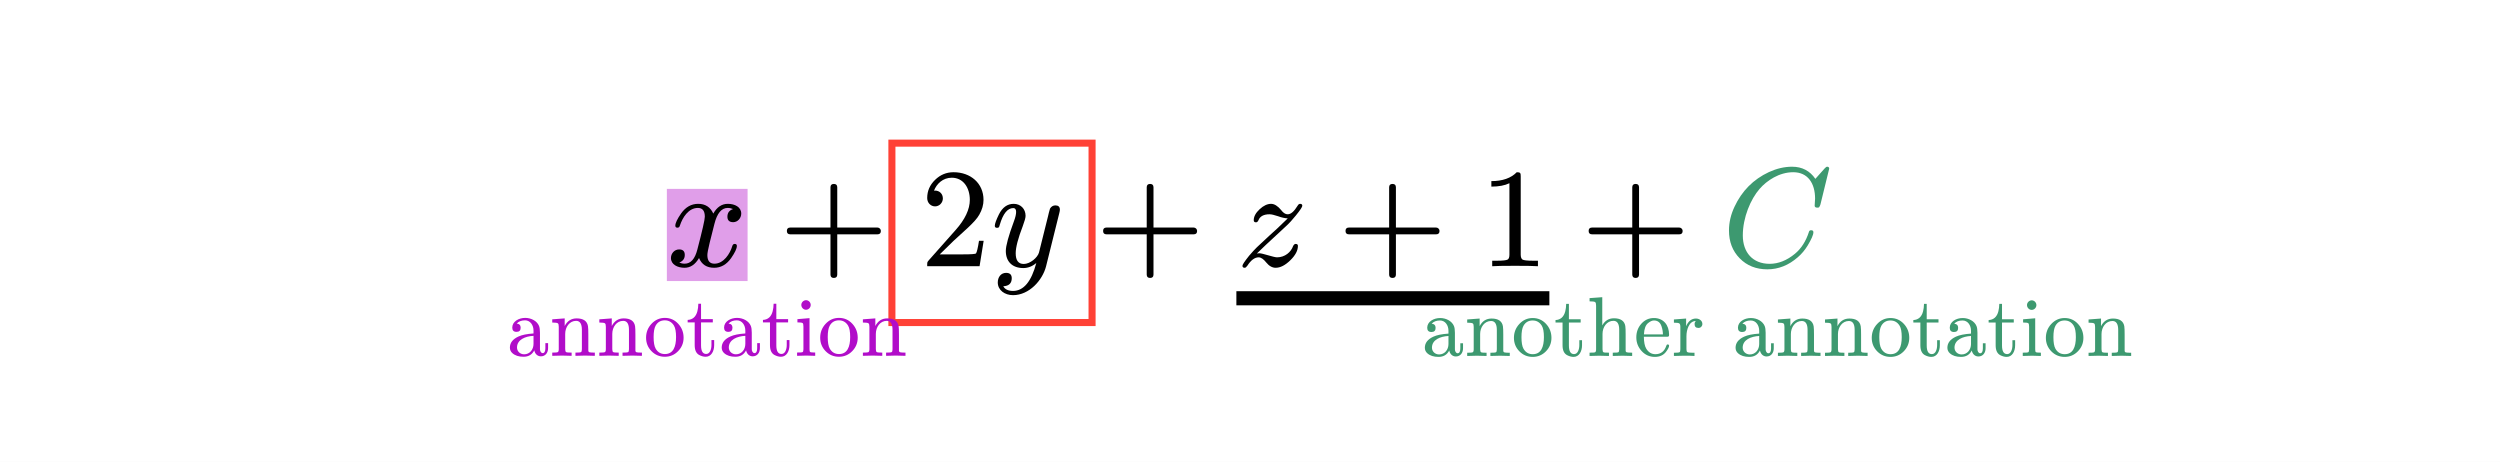
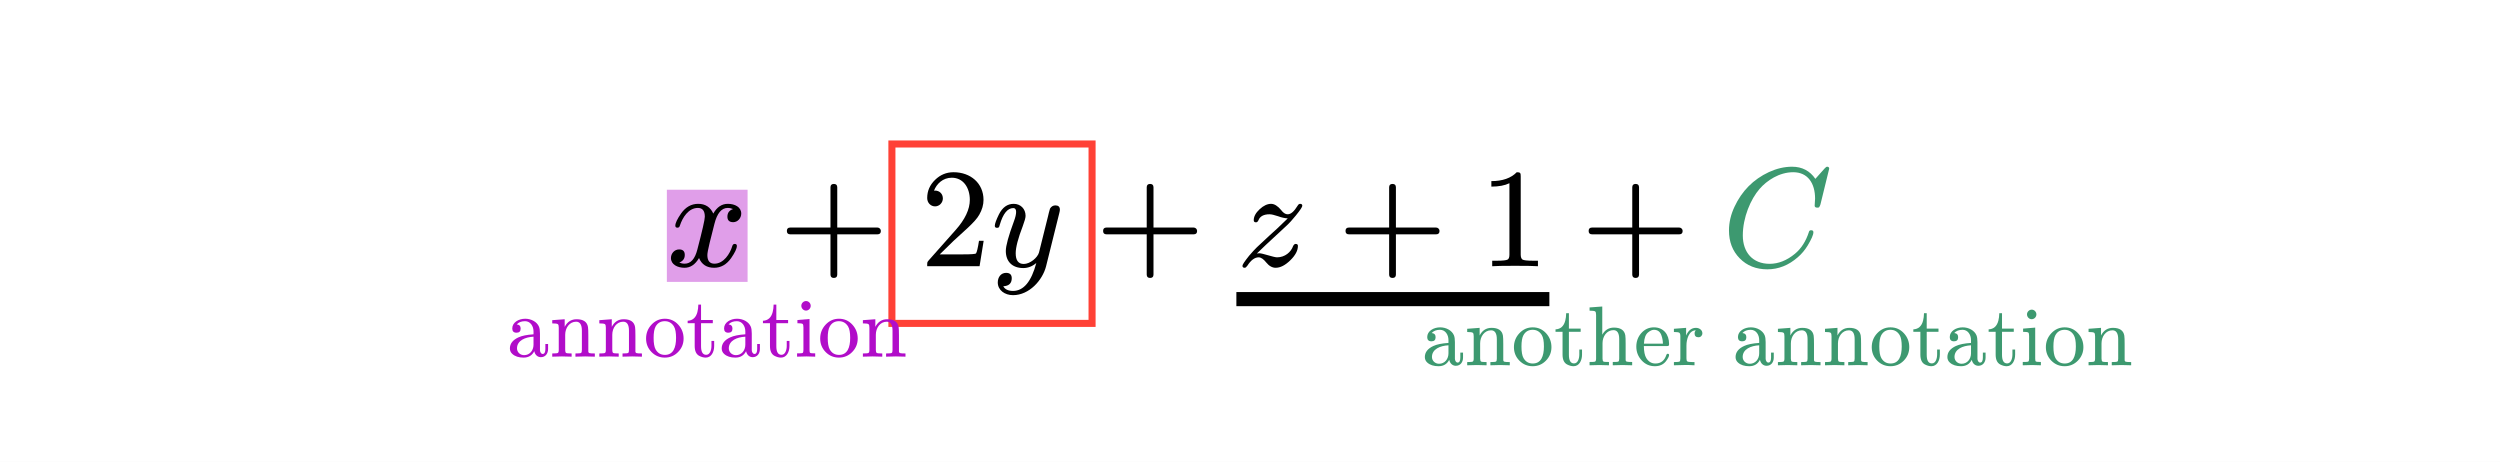
<svg xmlns="http://www.w3.org/2000/svg" xmlns:xlink="http://www.w3.org/1999/xlink" class="typst-doc" viewBox="0 0 425.078 78.533" width="425.078pt" height="78.533pt">
  <path class="typst-shape" fill="#ffffff" fill-rule="nonzero" d="M 0 0 L 0 78.533 L 425.078 78.533 L 425.078 0 Z " />
  <g>
    <g transform="translate(113.3858 28.34646)">
      <g class="typst-group">
        <g>
          <g transform="translate(0 16.92)">
            <g class="typst-text" transform="scale(1, -1)" />
          </g>
          <g transform="translate(0 16.92)">
            <g class="typst-group">
              <g>
-                 <g transform="translate(0 -13.152)">
+                 <g transform="translate(0 -13.008)">
                  <path class="typst-shape" fill="#b10dc966" fill-rule="nonzero" d="M 0 0 L 0 15.672 L 13.728 15.672 L 13.728 0 Z " />
                </g>
              </g>
            </g>
          </g>
          <g transform="translate(0 16.92)">
+             <g class="typst-text" transform="scale(1, -1)" />
+           </g>
+           <g transform="translate(0 16.92)">
            <g class="typst-text" transform="scale(1, -1)">
              <use xlink:href="#gF903C776196DB650A00A9786F314A4B0" x="0" fill="#000000" fill-rule="nonzero" />
            </g>
          </g>
          <g transform="translate(13.728 16.92)">
            <g class="typst-text" transform="scale(1, -1)" />
          </g>
+           <g transform="translate(13.728 16.92)">
+             <g class="typst-group">
+               <g />
+             </g>
+           </g>
+           <g transform="translate(13.728 16.92)">
+             <g class="typst-text" transform="scale(1, -1)" />
+           </g>
+           <g transform="translate(13.728 16.92)">
+             <g class="typst-text" transform="scale(1, -1)" />
+           </g>
          <g transform="translate(19.06133 16.92)">
            <g class="typst-text" transform="scale(1, -1)">
              <use xlink:href="#gE5213BBC6B73C08ADD834F6704F6D5C6" x="0" fill="#000000" fill-rule="nonzero" />
            </g>
          </g>
          <g transform="translate(43.06667 16.92)">
            <g class="typst-text" transform="scale(1, -1)" />
          </g>
          <g transform="translate(43.06667 16.92)">
            <g class="typst-group">
              <g>
-                 <g transform="translate(-4.8 -20.928)">
+                 <g transform="translate(-4.8 -20.784)">
                  <path class="typst-shape" fill="none" stroke="#ff4136" stroke-width="1.2" stroke-linecap="butt" stroke-linejoin="miter" stroke-miterlimit="4" d="M 0 0 L 0 30.504 L 34.032 30.504 L 34.032 0 Z " />
                </g>
              </g>
            </g>
          </g>
          <g transform="translate(43.06667 16.92)">
+             <g class="typst-text" transform="scale(1, -1)" />
+           </g>
+           <g transform="translate(43.06667 16.92)">
            <g class="typst-text" transform="scale(1, -1)">
              <use xlink:href="#g1AB703A116076F1D7A5E5B834E28147E" x="0" fill="#000000" fill-rule="nonzero" />
            </g>
          </g>
          <g transform="translate(55.06667 16.92)">
            <g class="typst-text" transform="scale(1, -1)">
              <use xlink:href="#gAAA8955C06F82689BC1E5C62ACD39D21" x="0" fill="#000000" fill-rule="nonzero" />
            </g>
          </g>
          <g transform="translate(67.49867 16.92)">
            <g class="typst-text" transform="scale(1, -1)" />
          </g>
+           <g transform="translate(67.49867 16.92)">
+             <g class="typst-group">
+               <g />
+             </g>
+           </g>
+           <g transform="translate(67.49867 16.92)">
+             <g class="typst-text" transform="scale(1, -1)" />
+           </g>
+           <g transform="translate(67.49867 16.92)">
+             <g class="typst-text" transform="scale(1, -1)" />
+           </g>
          <g transform="translate(72.832 16.92)">
            <g class="typst-text" transform="scale(1, -1)">
              <use xlink:href="#gE5213BBC6B73C08ADD834F6704F6D5C6" x="0" fill="#000000" fill-rule="nonzero" />
            </g>
          </g>
          <g transform="translate(96.83733 16.92)">
+             <g class="typst-text" transform="scale(1, -1)" />
+           </g>
+           <g transform="translate(96.83733 16.92)">
            <g class="typst-text" transform="scale(1, -1)">
              <use xlink:href="#gEACFE4C38B7FC50F04A0364C4685CDFC" x="0" fill="#000000" fill-rule="nonzero" />
            </g>
          </g>
          <g transform="translate(114.0507 16.92)">
            <g class="typst-text" transform="scale(1, -1)">
              <use xlink:href="#gE5213BBC6B73C08ADD834F6704F6D5C6" x="0" fill="#000000" fill-rule="nonzero" />
            </g>
          </g>
          <g transform="translate(138.056 16.92)">
            <g class="typst-text" transform="scale(1, -1)">
              <use xlink:href="#g39ACC4E09851E758F1BC738B188C96F2" x="0" fill="#000000" fill-rule="nonzero" />
            </g>
          </g>
          <g transform="translate(150.056 16.92)">
            <g class="typst-text" transform="scale(1, -1)" />
          </g>
          <g transform="translate(150.056 16.92)">
            <g class="typst-group">
-               <g>
-                 <g transform="translate(-53.21867 5.448)">
+               <g />
+             </g>
+           </g>
+           <g transform="translate(150.056 16.92)">
+             <g class="typst-text" transform="scale(1, -1)" />
+           </g>
+           <g transform="translate(150.056 16.92)">
+             <g class="typst-text" transform="scale(1, -1)" />
+           </g>
+           <g transform="translate(150.056 16.92)">
+             <g class="typst-group">
+               <g>
+                 <g transform="translate(-53.21867 5.592)">
                  <path class="typst-shape" fill="none" stroke="#000000" stroke-width="2.4" stroke-linecap="butt" stroke-linejoin="miter" stroke-miterlimit="4" d="M 0 0 L 53.219 0 " />
                </g>
              </g>
            </g>
          </g>
          <g transform="translate(150.056 16.92)">
            <g class="typst-text" transform="scale(1, -1)" />
          </g>
          <g transform="translate(155.3893 16.92)">
            <g class="typst-text" transform="scale(1, -1)">
              <use xlink:href="#gE5213BBC6B73C08ADD834F6704F6D5C6" x="0" fill="#000000" fill-rule="nonzero" />
            </g>
          </g>
          <g transform="translate(179.3947 16.92)">
+             <g class="typst-text" transform="scale(1, -1)" />
+           </g>
+           <g transform="translate(179.3947 16.92)">
            <g class="typst-text" transform="scale(1, -1)">
              <use xlink:href="#gDE1B261A8174F2067D0FDEB4823FC608" x="0" fill="#3d9970" fill-rule="nonzero" />
            </g>
          </g>
          <g transform="translate(198.3067 16.92)">
            <g class="typst-text" transform="scale(1, -1)" />
          </g>
          <g transform="translate(198.3067 16.92)">
-             <g class="typst-text" transform="scale(1, -1)" />
-           </g>
-           <g transform="translate(198.3067 16.92)">
-             <g class="typst-group">
-               <g>
-                 <g transform="translate(-225.4555 15.2352)">
+             <g class="typst-group">
+               <g />
+             </g>
+           </g>
+           <g transform="translate(198.3067 16.92)">
+             <g class="typst-text" transform="scale(1, -1)" />
+           </g>
+           <g transform="translate(198.3067 16.92)">
+             <g class="typst-text" transform="scale(1, -1)" />
+           </g>
+           <g transform="translate(198.3067 16.92)">
+             <g class="typst-text" transform="scale(1, -1)" />
+           </g>
+           <g transform="translate(198.3067 16.92)">
+             <g class="typst-group">
+               <g>
+                 <g transform="translate(-225.4555 15.3792)">
                  <g class="typst-text" transform="scale(1, -1)">
                    <use xlink:href="#gD9ED97C6C645CDCCA5F53B58F478CD70" x="0" fill="#b10dc9" fill-rule="nonzero" />
                    <use xlink:href="#g8E70E3C7316F885C790E0D4F2A1D638F" x="7.2" fill="#b10dc9" fill-rule="nonzero" />
                    <use xlink:href="#g8E70E3C7316F885C790E0D4F2A1D638F" x="15.206" fill="#b10dc9" fill-rule="nonzero" />
                    <use xlink:href="#gFCD5631911338B6817824E2E3978FB0D" x="23.213" fill="#b10dc9" fill-rule="nonzero" />
                    <use xlink:href="#g7AB50925417804171611AED50715B465" x="30.413" fill="#b10dc9" fill-rule="nonzero" />
                    <use xlink:href="#gD9ED97C6C645CDCCA5F53B58F478CD70" x="36.014" fill="#b10dc9" fill-rule="nonzero" />
                    <use xlink:href="#g7AB50925417804171611AED50715B465" x="43.214" fill="#b10dc9" fill-rule="nonzero" />
                    <use xlink:href="#g9778F79F9FCA6AA32365070942B85FEC" x="48.816" fill="#b10dc9" fill-rule="nonzero" />
                    <use xlink:href="#gFCD5631911338B6817824E2E3978FB0D" x="52.819" fill="#b10dc9" fill-rule="nonzero" />
                    <use xlink:href="#g8E70E3C7316F885C790E0D4F2A1D638F" x="60.019" fill="#b10dc9" fill-rule="nonzero" />
                  </g>
                </g>
              </g>
            </g>
          </g>
          <g transform="translate(198.3067 16.92)">
            <g class="typst-text" transform="scale(1, -1)" />
          </g>
          <g transform="translate(198.3067 16.92)">
            <g class="typst-text" transform="scale(1, -1)" />
          </g>
          <g transform="translate(198.3067 16.92)">
            <g class="typst-group">
              <g>
-                 <g transform="translate(-69.8856 15.2592)">
+                 <g transform="translate(-69.8856 16.8432)">
                  <g class="typst-text" transform="scale(1, -1)">
                    <use xlink:href="#gD9ED97C6C645CDCCA5F53B58F478CD70" x="0" fill="#3d9970" fill-rule="nonzero" />
                    <use xlink:href="#g8E70E3C7316F885C790E0D4F2A1D638F" x="7.2" fill="#3d9970" fill-rule="nonzero" />
                    <use xlink:href="#gFCD5631911338B6817824E2E3978FB0D" x="15.206" fill="#3d9970" fill-rule="nonzero" />
                    <use xlink:href="#g7AB50925417804171611AED50715B465" x="22.406" fill="#3d9970" fill-rule="nonzero" />
                    <use xlink:href="#g8990FDC44E45DA2E4B0B77E6DCBF553B" x="28.008" fill="#3d9970" fill-rule="nonzero" />
                    <use xlink:href="#g1D46CA665ED563C2FE5D5B060E7D7D5C" x="36.014" fill="#3d9970" fill-rule="nonzero" />
                    <use xlink:href="#g145E19C0C082729C94CF2F86BF35F0CE" x="42.408" fill="#3d9970" fill-rule="nonzero" />
                    <use xlink:href="#gD9ED97C6C645CDCCA5F53B58F478CD70" x="52.834" fill="#3d9970" fill-rule="nonzero" />
                    <use xlink:href="#g8E70E3C7316F885C790E0D4F2A1D638F" x="60.034" fill="#3d9970" fill-rule="nonzero" />
                    <use xlink:href="#g8E70E3C7316F885C790E0D4F2A1D638F" x="68.04" fill="#3d9970" fill-rule="nonzero" />
                    <use xlink:href="#gFCD5631911338B6817824E2E3978FB0D" x="76.046" fill="#3d9970" fill-rule="nonzero" />
                    <use xlink:href="#g7AB50925417804171611AED50715B465" x="83.246" fill="#3d9970" fill-rule="nonzero" />
                    <use xlink:href="#gD9ED97C6C645CDCCA5F53B58F478CD70" x="88.848" fill="#3d9970" fill-rule="nonzero" />
                    <use xlink:href="#g7AB50925417804171611AED50715B465" x="96.048" fill="#3d9970" fill-rule="nonzero" />
                    <use xlink:href="#g9778F79F9FCA6AA32365070942B85FEC" x="101.65" fill="#3d9970" fill-rule="nonzero" />
                    <use xlink:href="#gFCD5631911338B6817824E2E3978FB0D" x="105.653" fill="#3d9970" fill-rule="nonzero" />
                    <use xlink:href="#g8E70E3C7316F885C790E0D4F2A1D638F" x="112.853" fill="#3d9970" fill-rule="nonzero" />
                  </g>
                </g>
              </g>
            </g>
          </g>
          <g transform="translate(198.3067 16.92)">
            <g class="typst-text" transform="scale(1, -1)" />
          </g>
        </g>
      </g>
    </g>
  </g>
  <defs id="glyph">
    <symbol id="gF903C776196DB650A00A9786F314A4B0" overflow="visible">
      <path d="M 12.648 8.952 C 12.648 10.056 11.568 10.608 10.368 10.608 C 9.336 10.608 8.52 10.056 7.896 8.952 C 7.392 10.056 6.552 10.608 5.328 10.608 C 4.152 10.608 3.192 10.056 2.424 8.976 C 1.776 8.04 1.44 7.344 1.44 6.888 C 1.44 6.672 1.56 6.552 1.8 6.552 C 2.016 6.552 2.16 6.672 2.208 6.888 C 2.664 8.28 3.672 9.912 5.28 9.912 C 6.072 9.912 6.456 9.408 6.456 8.424 C 6.456 7.92 6.024 6.048 5.184 2.832 C 4.776 1.224 4.056 0.432 3.024 0.432 C 2.688 0.432 2.376 0.504 2.112 0.624 C 2.736 0.864 3.048 1.296 3.048 1.92 C 3.048 2.544 2.736 2.856 2.088 2.856 C 1.296 2.856 0.696 2.184 0.696 1.392 C 0.696 0.288 1.824 -0.264 3 -0.264 C 4.008 -0.264 4.824 0.288 5.472 1.392 C 5.928 0.288 6.792 -0.264 8.04 -0.264 C 9.192 -0.264 10.152 0.288 10.92 1.368 C 11.568 2.304 11.904 3 11.904 3.456 C 11.904 3.672 11.784 3.792 11.544 3.792 C 11.328 3.792 11.208 3.672 11.136 3.456 C 10.728 2.088 9.648 0.432 8.088 0.432 C 7.296 0.432 6.888 0.912 6.888 1.896 C 6.888 2.208 7.008 2.88 7.272 3.96 L 8.088 7.2 C 8.544 9 9.288 9.912 10.344 9.912 C 10.68 9.912 10.992 9.84 11.256 9.72 C 10.608 9.504 10.296 9.072 10.296 8.424 C 10.296 7.8 10.632 7.488 11.28 7.488 C 12.048 7.488 12.648 8.184 12.648 8.952 Z " />
    </symbol>
    <symbol id="gE5213BBC6B73C08ADD834F6704F6D5C6" overflow="visible">
      <path d="M 16.752 6.576 L 9.912 6.576 L 9.912 13.416 C 9.912 13.8 9.72 13.992 9.336 13.992 C 8.952 13.992 8.76 13.8 8.76 13.416 L 8.76 6.576 L 1.92 6.576 C 1.536 6.576 1.344 6.384 1.344 6 C 1.344 5.616 1.536 5.424 1.92 5.424 L 8.76 5.424 L 8.76 -1.416 C 8.76 -1.8 8.952 -1.992 9.336 -1.992 C 9.72 -1.992 9.912 -1.8 9.912 -1.416 L 9.912 5.424 L 16.752 5.424 C 17.136 5.424 17.328 5.616 17.328 6 C 17.328 6.312 17.064 6.576 16.752 6.576 Z " />
    </symbol>
    <symbol id="g1AB703A116076F1D7A5E5B834E28147E" overflow="visible">
      <path d="M 5.688 15.984 C 4.464 15.984 3.432 15.552 2.544 14.688 C 1.656 13.824 1.2 12.816 1.2 11.592 C 1.2 10.776 1.8 10.176 2.544 10.176 C 3.264 10.176 3.864 10.8 3.864 11.52 C 3.864 12.312 3.288 12.864 2.52 12.864 C 2.448 12.864 2.4 12.864 2.352 12.84 C 2.808 14.016 3.864 15.048 5.376 15.048 C 7.344 15.048 8.448 13.344 8.448 11.28 C 8.448 9.672 7.632 7.944 6 6.12 L 1.488 1.032 C 1.176 0.672 1.2 0.696 1.2 0 L 10.104 0 L 10.8 4.32 L 10.008 4.32 C 9.816 3.096 9.648 2.4 9.504 2.184 C 9.384 2.064 8.664 2.016 7.344 2.016 L 3.336 2.016 L 5.664 4.296 C 7.296 5.832 9.36 7.488 10.056 8.76 C 10.536 9.6 10.776 10.44 10.776 11.28 C 10.776 14.112 8.568 15.984 5.688 15.984 Z " />
    </symbol>
    <symbol id="gAAA8955C06F82689BC1E5C62ACD39D21" overflow="visible">
      <path d="M 3.912 10.608 C 2.832 10.608 1.992 10.008 1.392 8.808 C 0.936 7.872 0.696 7.224 0.696 6.864 C 0.696 6.648 0.816 6.528 1.08 6.528 C 1.416 6.528 1.44 6.672 1.536 7.032 C 2.088 8.928 2.856 9.888 3.84 9.888 C 4.152 9.888 4.32 9.672 4.32 9.24 C 4.32 8.856 4.2 8.304 3.936 7.608 C 3.024 5.136 2.568 3.48 2.568 2.592 C 2.568 0.768 3.696 -0.312 5.544 -0.312 C 6.336 -0.312 7.08 -0.024 7.752 0.552 C 6.912 -2.616 5.592 -4.2 3.792 -4.2 C 2.976 -4.2 2.424 -3.936 2.136 -3.408 C 3.096 -3.36 3.576 -2.904 3.576 -2.04 C 3.576 -1.44 3.264 -1.128 2.616 -1.128 C 1.728 -1.128 1.2 -1.872 1.2 -2.76 C 1.2 -4.08 2.4 -4.92 3.792 -4.92 C 6.552 -4.92 8.808 -2.376 9.408 -0.024 L 11.664 9.048 C 11.736 9.312 11.76 9.504 11.76 9.624 C 11.76 10.104 11.496 10.344 10.992 10.344 C 10.608 10.344 10.296 10.152 10.08 9.792 C 9.936 9.288 9.816 8.856 9.744 8.496 L 8.208 2.328 C 7.968 1.464 6.696 0.384 5.616 0.384 C 4.704 0.384 4.248 0.984 4.248 2.208 C 4.248 3.216 4.656 4.752 5.448 6.816 C 5.76 7.656 5.928 8.232 5.928 8.568 C 5.928 9.744 5.088 10.608 3.912 10.608 Z " />
    </symbol>
    <symbol id="gEACFE4C38B7FC50F04A0364C4685CDFC" overflow="visible">
      <path d="M 3.888 2.208 L 3.48 2.16 C 4.632 3.288 5.52 4.104 6.12 4.656 L 8.424 6.792 C 8.976 7.296 9.552 7.92 10.104 8.616 C 10.848 9.528 11.208 10.08 11.208 10.272 C 11.208 10.488 11.088 10.608 10.848 10.608 C 10.68 10.608 10.536 10.512 10.416 10.296 C 9.816 9.312 9.264 8.832 8.736 8.832 C 8.208 8.832 7.824 9.264 7.608 9.552 C 7.032 10.248 6.456 10.608 5.904 10.608 C 5.28 10.608 4.632 10.32 3.96 9.696 C 3.288 9.072 2.952 8.448 2.952 7.824 C 2.952 7.584 3.072 7.464 3.336 7.464 C 3.504 7.464 3.648 7.584 3.744 7.8 C 4.008 8.496 4.656 8.832 5.64 8.832 C 5.976 8.832 6.456 8.712 7.104 8.496 C 7.68 8.28 8.232 8.16 8.736 8.136 C 7.392 6.816 6.36 5.856 5.616 5.208 L 3.48 3.216 C 3.12 2.856 2.664 2.376 2.16 1.776 C 1.416 0.84 1.032 0.288 1.032 0.072 C 1.032 -0.144 1.152 -0.264 1.416 -0.264 C 1.56 -0.264 1.704 -0.144 1.872 0.096 C 2.472 1.032 3.12 1.512 3.792 1.512 C 4.176 1.512 4.608 1.224 5.088 0.624 C 5.568 0.024 6.12 -0.264 6.672 -0.264 C 7.488 -0.264 8.304 0.168 9.168 1.008 C 10.032 1.848 10.464 2.664 10.464 3.456 C 10.464 3.672 10.344 3.792 10.08 3.792 C 9.912 3.792 9.768 3.672 9.648 3.432 C 9.288 2.4 8.256 1.512 6.912 1.512 C 6.336 1.512 4.464 2.208 3.888 2.208 Z " />
    </symbol>
    <symbol id="g39ACC4E09851E758F1BC738B188C96F2" overflow="visible">
      <path d="M 6.456 15.984 C 5.472 14.976 4.032 14.472 2.136 14.472 L 2.136 13.536 C 3.384 13.536 4.416 13.728 5.208 14.112 L 5.208 1.968 C 5.208 1.536 5.112 1.248 4.896 1.128 C 4.68 1.008 4.08 0.936 3.12 0.936 L 2.28 0.936 L 2.28 0 C 2.88 0.048 4.176 0.072 6.168 0.072 C 8.16 0.072 9.456 0.048 10.056 0 L 10.056 0.936 L 9.216 0.936 C 8.232 0.936 7.632 1.008 7.44 1.128 C 7.248 1.248 7.128 1.536 7.128 1.968 L 7.128 15.264 C 7.128 15.84 7.08 15.984 6.456 15.984 Z " />
    </symbol>
    <symbol id="gDE1B261A8174F2067D0FDEB4823FC608" overflow="visible">
      <path d="M 3.552 5.232 C 3.552 8.304 4.896 11.424 6.408 13.152 C 7.632 14.568 9.744 15.984 12.12 15.984 C 14.616 15.984 15.84 14.088 15.84 11.496 C 15.84 11.28 15.768 10.512 15.768 10.296 C 15.768 10.08 15.912 9.96 16.224 9.96 C 16.344 9.96 16.44 9.984 16.512 10.008 C 16.632 10.176 16.704 10.344 16.752 10.512 L 18.24 16.584 C 18.24 16.8 18.12 16.92 17.88 16.92 C 17.784 16.92 17.64 16.824 17.448 16.608 L 15.888 14.856 C 14.952 16.224 13.632 16.92 11.928 16.92 C 10.608 16.92 9.312 16.608 7.992 16.008 C 5.328 14.76 3.384 12.792 2.136 10.104 C 1.512 8.784 1.2 7.44 1.2 6.072 C 1.2 4.152 1.8 2.592 3.024 1.344 C 4.248 0.096 5.808 -0.528 7.728 -0.528 C 9.624 -0.528 11.352 0.168 12.912 1.536 C 13.56 2.088 14.112 2.76 14.568 3.504 C 15.216 4.584 15.552 5.328 15.552 5.784 C 15.552 6 15.432 6.12 15.168 6.12 C 14.952 6.12 14.832 6.024 14.784 5.808 C 14.28 4.248 13.488 3 12.408 2.112 C 11.04 0.984 9.6 0.408 8.112 0.408 C 5.232 0.408 3.552 2.352 3.552 5.232 Z " />
    </symbol>
    <symbol id="gD9ED97C6C645CDCCA5F53B58F478CD70" overflow="visible">
      <path d="M 6.955 1.31 L 6.955 2.16 L 6.494 2.16 L 6.494 1.31 C 6.494 0.749 6.336 0.461 6.034 0.461 C 5.746 0.461 5.573 0.821 5.573 1.109 L 5.573 3.946 C 5.573 4.45 5.515 4.824 5.414 5.083 C 5.069 5.933 4.075 6.451 3.067 6.451 C 1.958 6.451 0.864 5.832 0.864 4.795 C 0.864 4.32 1.109 4.075 1.584 4.075 C 2.059 4.075 2.29 4.306 2.29 4.781 C 2.29 5.198 2.074 5.443 1.627 5.486 C 1.944 5.846 2.419 6.034 3.038 6.034 C 3.931 6.034 4.478 5.213 4.478 4.277 L 4.478 3.802 C 3.355 3.73 2.506 3.557 1.915 3.283 C 0.95 2.837 0.461 2.218 0.461 1.397 C 0.461 1.022 0.605 0.706 0.878 0.461 C 1.339 0.043 1.973 -0.158 2.779 -0.158 C 3.629 -0.158 4.234 0.202 4.608 0.936 C 4.709 0.389 5.112 -0.086 5.731 -0.086 C 6.494 -0.086 6.955 0.518 6.955 1.31 Z M 2.88 0.259 C 2.218 0.259 1.67 0.749 1.67 1.411 C 1.67 2.75 3.067 3.326 4.478 3.398 L 4.478 2.03 C 4.478 1.066 3.845 0.259 2.88 0.259 Z " />
    </symbol>
    <symbol id="g8E70E3C7316F885C790E0D4F2A1D638F" overflow="visible">
      <path d="M 4.522 5.947 C 5.17 5.947 5.501 5.443 5.501 4.421 L 5.501 1.138 C 5.501 0.864 5.458 0.691 5.357 0.634 C 5.256 0.576 4.939 0.547 4.406 0.547 L 4.406 0 L 6.062 0.043 L 7.704 0 L 7.704 0.547 C 7.243 0.547 6.941 0.562 6.797 0.605 C 6.653 0.648 6.595 0.749 6.595 0.922 L 6.595 3.614 C 6.595 4.291 6.581 4.766 6.538 5.04 C 6.394 5.918 5.746 6.365 4.608 6.365 C 3.701 6.365 3.024 5.933 2.578 5.069 L 2.578 6.365 L 0.461 6.206 L 0.461 5.659 C 0.979 5.659 1.296 5.616 1.411 5.53 C 1.526 5.443 1.57 5.256 1.57 4.925 L 1.57 1.138 C 1.57 0.864 1.512 0.691 1.411 0.634 C 1.31 0.576 0.994 0.547 0.461 0.547 L 0.461 0 L 2.117 0.043 L 3.758 0 L 3.758 0.547 C 3.226 0.547 2.923 0.576 2.822 0.634 C 2.722 0.691 2.664 0.864 2.664 1.138 L 2.664 3.73 C 2.664 4.896 3.398 5.947 4.522 5.947 Z " />
    </symbol>
    <symbol id="gFCD5631911338B6817824E2E3978FB0D" overflow="visible">
      <path d="M 3.586 -0.158 C 4.478 -0.158 5.227 0.158 5.846 0.792 C 6.466 1.426 6.782 2.189 6.782 3.082 C 6.782 3.989 6.48 4.781 5.875 5.443 C 5.27 6.106 4.507 6.451 3.6 6.451 C 2.693 6.451 1.944 6.106 1.325 5.443 C 0.706 4.781 0.403 3.989 0.403 3.082 C 0.403 2.189 0.706 1.426 1.325 0.792 C 1.944 0.158 2.707 -0.158 3.586 -0.158 Z M 3.6 0.302 C 2.909 0.302 2.39 0.605 2.03 1.224 C 1.8 1.627 1.685 2.29 1.685 3.197 C 1.685 4.075 1.8 4.709 2.016 5.112 C 2.362 5.731 2.88 6.034 3.586 6.034 C 4.262 6.034 4.781 5.731 5.141 5.141 C 5.386 4.738 5.501 4.09 5.501 3.197 C 5.501 1.526 5.011 0.302 3.6 0.302 Z " />
    </symbol>
    <symbol id="g7AB50925417804171611AED50715B465" overflow="visible">
      <path d="M 4.781 1.814 L 4.781 2.678 L 4.32 2.678 L 4.32 1.843 C 4.32 1.123 4.061 0.317 3.427 0.317 C 2.837 0.317 2.549 0.806 2.549 1.786 L 2.549 5.688 L 4.55 5.688 L 4.55 6.235 L 2.549 6.235 L 2.549 8.856 L 2.088 8.856 C 2.074 8.381 2.03 7.963 1.93 7.589 C 1.685 6.638 1.123 6.149 0.274 6.106 L 0.274 5.688 L 1.469 5.688 L 1.469 1.814 C 1.469 0.965 1.728 0.418 2.232 0.144 C 2.621 -0.058 2.981 -0.158 3.341 -0.158 C 4.291 -0.158 4.781 0.792 4.781 1.814 Z " />
    </symbol>
    <symbol id="g9778F79F9FCA6AA32365070942B85FEC" overflow="visible">
      <path d="M 2.794 8.654 C 2.794 9.086 2.434 9.461 2.002 9.461 C 1.57 9.461 1.195 9.086 1.195 8.654 C 1.195 8.222 1.555 7.834 1.987 7.834 C 2.434 7.834 2.794 8.208 2.794 8.654 Z M 3.557 0 L 3.557 0.562 C 3.082 0.562 2.794 0.59 2.707 0.648 C 2.621 0.706 2.592 0.864 2.592 1.123 L 2.592 6.408 L 0.533 6.235 L 0.533 5.688 C 1.008 5.688 1.31 5.645 1.411 5.573 C 1.512 5.501 1.555 5.299 1.555 4.968 L 1.555 1.138 C 1.555 0.864 1.512 0.691 1.411 0.634 C 1.31 0.576 0.994 0.562 0.475 0.562 L 0.475 0 L 2.059 0.043 Z " />
    </symbol>
    <symbol id="g8990FDC44E45DA2E4B0B77E6DCBF553B" overflow="visible">
      <path d="M 4.522 5.976 C 5.17 5.976 5.501 5.472 5.501 4.45 L 5.501 1.138 C 5.501 0.864 5.458 0.691 5.357 0.634 C 5.256 0.576 4.939 0.562 4.406 0.562 L 4.406 0 L 6.062 0.043 L 7.704 0 L 7.704 0.562 C 7.243 0.562 6.941 0.576 6.797 0.619 C 6.653 0.662 6.595 0.763 6.595 0.922 L 6.595 3.643 C 6.595 4.334 6.581 4.81 6.538 5.083 C 6.394 5.962 5.746 6.408 4.608 6.408 C 3.73 6.408 3.067 6.005 2.621 5.198 L 2.621 9.994 L 0.461 9.835 L 0.461 9.288 C 0.979 9.288 1.296 9.245 1.411 9.158 C 1.526 9.072 1.57 8.87 1.57 8.539 L 1.57 1.138 C 1.57 0.864 1.512 0.691 1.411 0.634 C 1.31 0.576 0.994 0.562 0.461 0.562 L 0.461 0 L 2.117 0.043 L 3.758 0 L 3.758 0.562 C 3.226 0.562 2.923 0.576 2.822 0.634 C 2.722 0.691 2.664 0.864 2.664 1.138 L 2.664 3.758 C 2.664 4.925 3.398 5.976 4.522 5.976 Z " />
    </symbol>
    <symbol id="g1D46CA665ED563C2FE5D5B060E7D7D5C" overflow="visible">
      <path d="M 5.976 3.614 C 5.976 5.27 5.011 6.451 3.398 6.451 C 2.534 6.451 1.814 6.12 1.224 5.443 C 0.677 4.81 0.403 4.046 0.403 3.168 C 0.403 2.261 0.706 1.498 1.31 0.835 C 1.915 0.173 2.664 -0.158 3.557 -0.158 C 4.378 -0.158 5.011 0.13 5.443 0.691 C 5.803 1.166 5.976 1.512 5.976 1.742 C 5.976 1.886 5.89 1.958 5.731 1.958 C 5.616 1.958 5.544 1.886 5.501 1.728 C 5.184 0.778 4.565 0.302 3.643 0.302 C 2.995 0.302 2.491 0.605 2.102 1.224 C 1.829 1.67 1.699 2.347 1.685 3.269 L 5.573 3.269 C 5.89 3.269 5.976 3.298 5.976 3.614 Z M 4.694 5.026 C 4.853 4.55 4.925 4.09 4.925 3.672 L 1.699 3.672 C 1.742 4.622 1.987 5.27 2.419 5.602 C 2.779 5.89 3.096 6.034 3.398 6.034 C 4.046 6.034 4.478 5.702 4.694 5.026 Z " />
    </symbol>
    <symbol id="g145E19C0C082729C94CF2F86BF35F0CE" overflow="visible">
      <path d="M 5.242 5.443 C 5.242 6.005 4.709 6.365 4.147 6.365 C 3.413 6.365 2.851 5.933 2.477 5.054 L 2.477 6.365 L 0.403 6.206 L 0.403 5.659 C 0.907 5.659 1.21 5.616 1.325 5.53 C 1.44 5.443 1.498 5.256 1.498 4.925 L 1.498 1.138 C 1.498 0.864 1.454 0.691 1.354 0.634 C 1.253 0.576 0.936 0.547 0.403 0.547 L 0.403 0 L 2.059 0.043 C 2.664 0.058 3.283 0.043 3.902 0 L 3.902 0.547 L 3.557 0.547 C 3.082 0.547 2.779 0.59 2.678 0.662 C 2.578 0.734 2.534 0.907 2.534 1.166 L 2.534 3.341 C 2.534 3.96 2.65 4.522 2.866 4.997 C 3.154 5.616 3.571 5.933 4.133 5.947 C 3.989 5.803 3.917 5.63 3.917 5.429 C 3.917 4.982 4.133 4.766 4.579 4.766 C 4.968 4.766 5.242 5.069 5.242 5.443 Z " />
    </symbol>
  </defs>
</svg>
